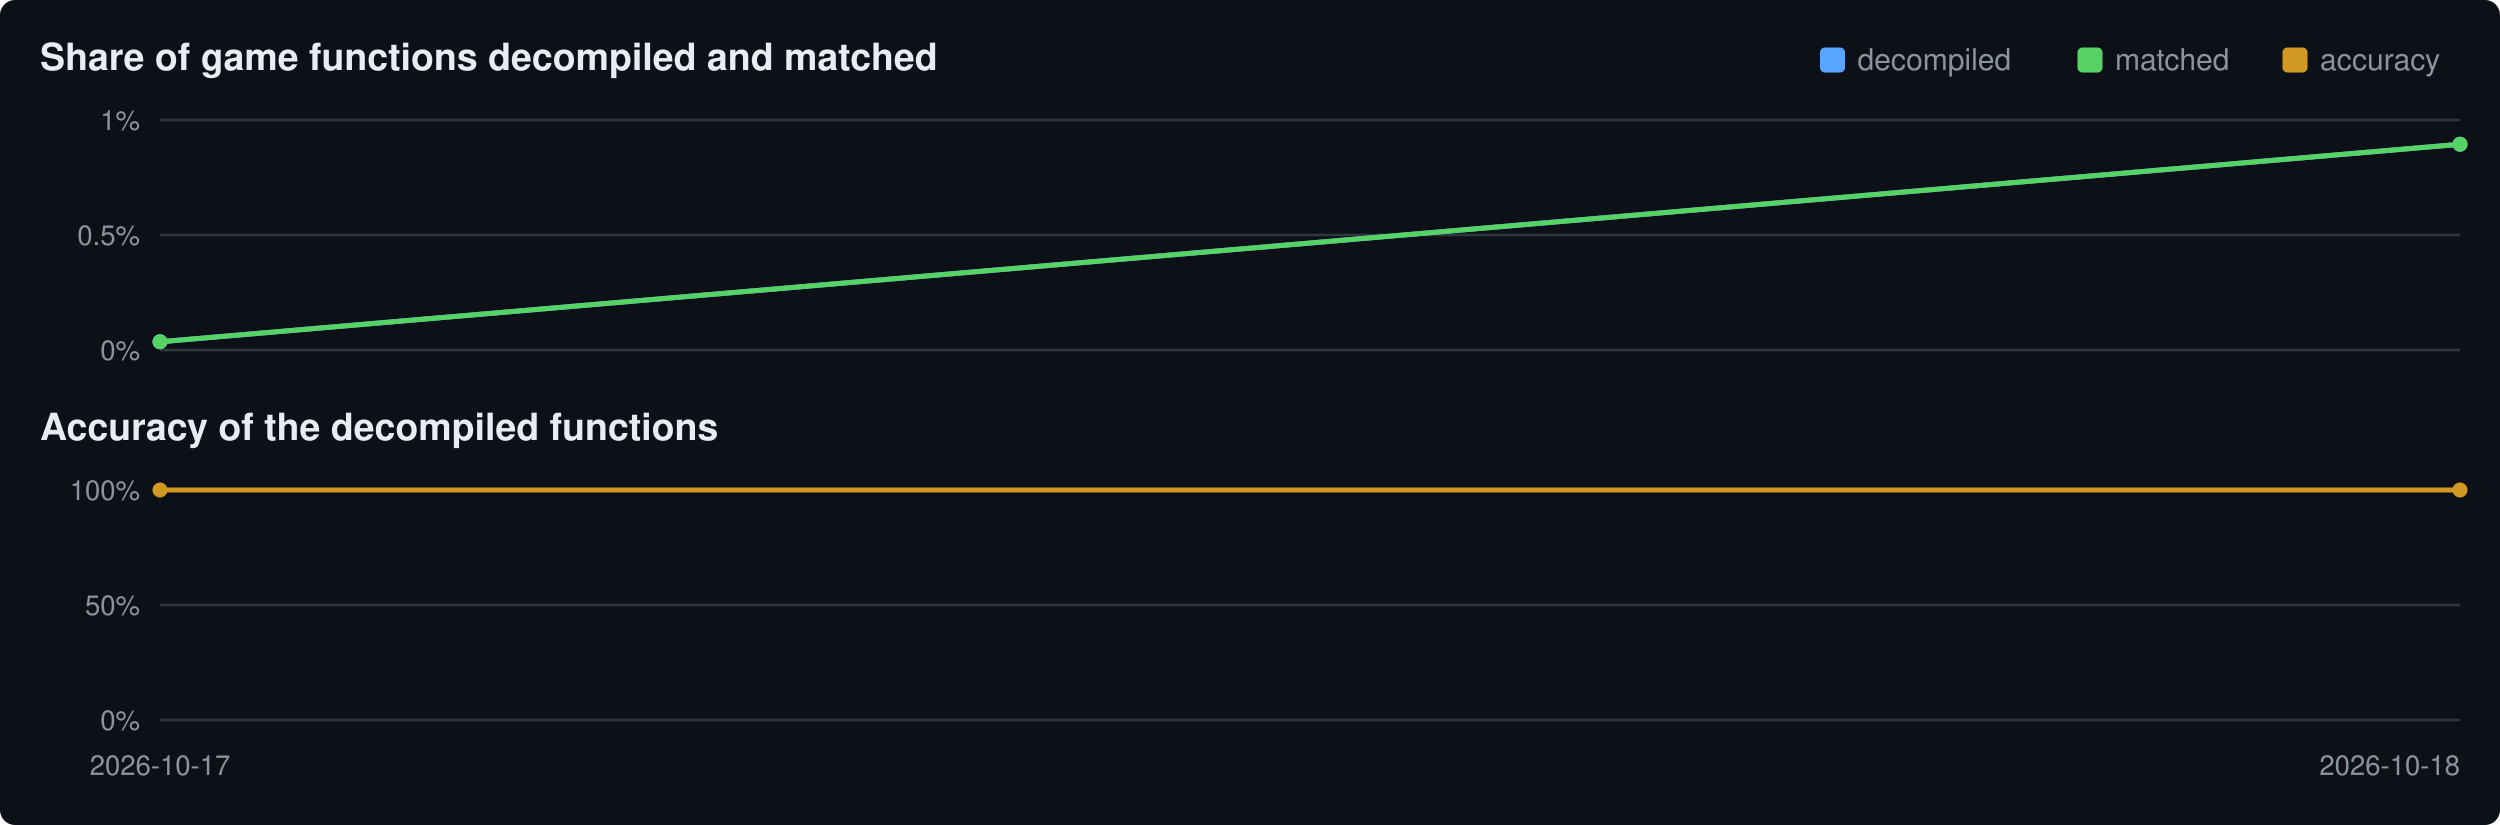
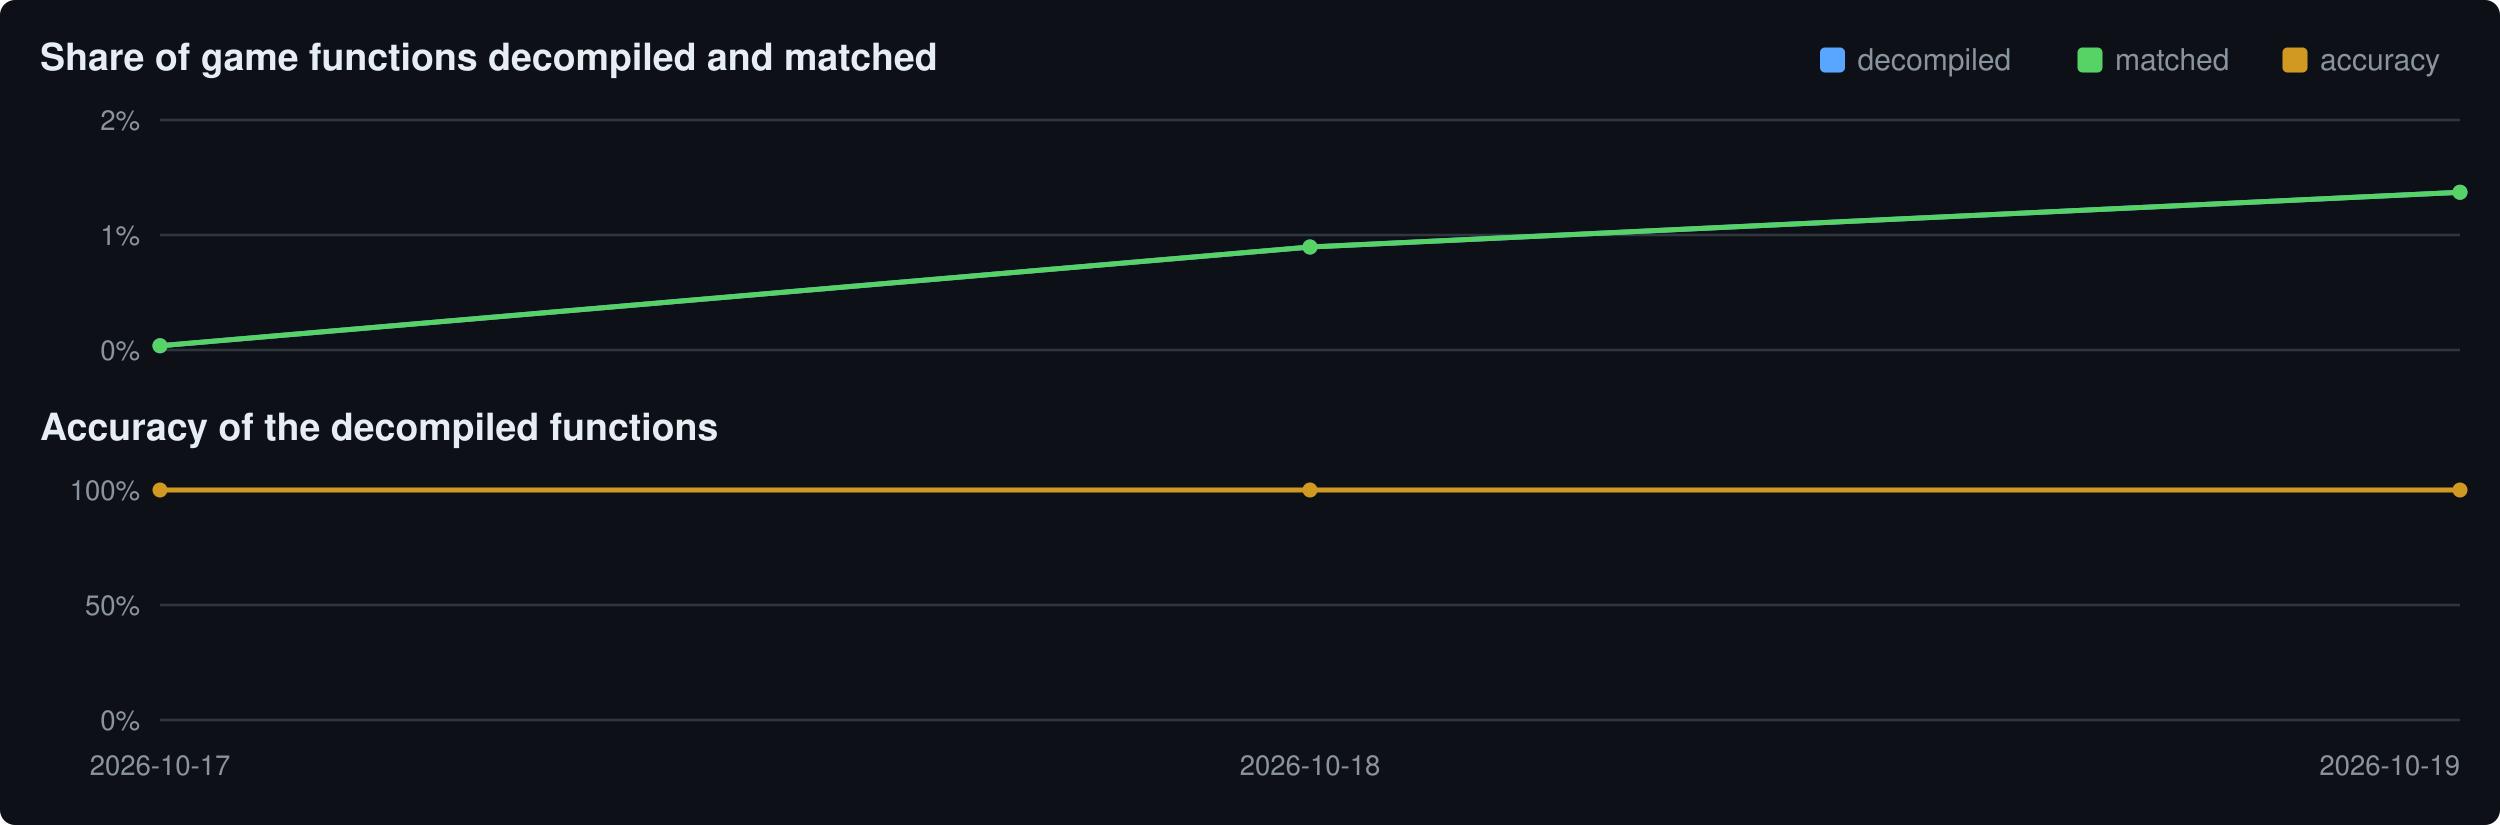
<svg xmlns="http://www.w3.org/2000/svg" viewBox="0 0 1000 330" width="1000" height="330">
  <rect width="1000" height="330" rx="6" fill="#0d1117" />
  <text x="16" y="28" font-family="Segoe UI,Helvetica,Arial,sans-serif" font-size="15" font-weight="600" fill="#e6edf3">Share of game functions decompiled and matched</text>
  <text x="16" y="176" font-family="Segoe UI,Helvetica,Arial,sans-serif" font-size="15" font-weight="600" fill="#e6edf3">Accuracy of the decompiled functions</text>
  <rect x="913" y="19" width="10" height="10" rx="2" fill="#d29922" />
  <text x="928" y="28" font-family="Segoe UI,Helvetica,Arial,sans-serif" font-size="12" fill="#8b949e">accuracy</text>
  <rect x="831" y="19" width="10" height="10" rx="2" fill="#56d364" />
  <text x="846" y="28" font-family="Segoe UI,Helvetica,Arial,sans-serif" font-size="12" fill="#8b949e">matched</text>
  <rect x="728" y="19" width="10" height="10" rx="2" fill="#58a6ff" />
  <text x="743" y="28" font-family="Segoe UI,Helvetica,Arial,sans-serif" font-size="12" fill="#8b949e">decompiled</text>
  <line x1="64" y1="140.0" x2="984" y2="140.0" stroke="#30363d" stroke-width="1" />
  <text x="56" y="144.0" text-anchor="end" font-family="Segoe UI,Helvetica,Arial,sans-serif" font-size="11" fill="#8b949e">0%</text>
  <line x1="64" y1="94.0" x2="984" y2="94.0" stroke="#30363d" stroke-width="1" />
-   <text x="56" y="98.0" text-anchor="end" font-family="Segoe UI,Helvetica,Arial,sans-serif" font-size="11" fill="#8b949e">0.5%</text>
+   <text x="56" y="98.0" text-anchor="end" font-family="Segoe UI,Helvetica,Arial,sans-serif" font-size="11" fill="#8b949e">1%</text>
  <line x1="64" y1="48.0" x2="984" y2="48.0" stroke="#30363d" stroke-width="1" />
-   <text x="56" y="52.0" text-anchor="end" font-family="Segoe UI,Helvetica,Arial,sans-serif" font-size="11" fill="#8b949e">1%</text>
-   <polyline points="64.0,136.7 984.0,57.7" fill="none" stroke="#58a6ff" stroke-width="2" />
-   <circle cx="64.0" cy="136.7" r="3" fill="#58a6ff" />
-   <circle cx="984.0" cy="57.7" r="3" fill="#58a6ff" />
-   <polyline points="64.0,136.7 984.0,57.7" fill="none" stroke="#56d364" stroke-width="2" />
-   <circle cx="64.0" cy="136.7" r="3" fill="#56d364" />
-   <circle cx="984.0" cy="57.7" r="3" fill="#56d364" />
+   <text x="56" y="52.0" text-anchor="end" font-family="Segoe UI,Helvetica,Arial,sans-serif" font-size="11" fill="#8b949e">2%</text>
+   <polyline points="64.0,138.3 524.0,98.8 984.0,76.9" fill="none" stroke="#58a6ff" stroke-width="2" />
+   <circle cx="64.0" cy="138.3" r="3" fill="#58a6ff" />
+   <circle cx="524.0" cy="98.8" r="3" fill="#58a6ff" />
+   <circle cx="984.0" cy="76.9" r="3" fill="#58a6ff" />
+   <polyline points="64.0,138.3 524.0,98.8 984.0,76.9" fill="none" stroke="#56d364" stroke-width="2" />
+   <circle cx="64.0" cy="138.3" r="3" fill="#56d364" />
+   <circle cx="524.0" cy="98.8" r="3" fill="#56d364" />
+   <circle cx="984.0" cy="76.9" r="3" fill="#56d364" />
  <line x1="64" y1="288.0" x2="984" y2="288.0" stroke="#30363d" stroke-width="1" />
  <text x="56" y="292.0" text-anchor="end" font-family="Segoe UI,Helvetica,Arial,sans-serif" font-size="11" fill="#8b949e">0%</text>
  <line x1="64" y1="242.0" x2="984" y2="242.0" stroke="#30363d" stroke-width="1" />
  <text x="56" y="246.0" text-anchor="end" font-family="Segoe UI,Helvetica,Arial,sans-serif" font-size="11" fill="#8b949e">50%</text>
  <line x1="64" y1="196.0" x2="984" y2="196.0" stroke="#30363d" stroke-width="1" />
  <text x="56" y="200.0" text-anchor="end" font-family="Segoe UI,Helvetica,Arial,sans-serif" font-size="11" fill="#8b949e">100%</text>
-   <polyline points="64.0,196.0 984.0,196.0" fill="none" stroke="#d29922" stroke-width="2" />
+   <polyline points="64.0,196.0 524.0,196.0 984.0,196.0" fill="none" stroke="#d29922" stroke-width="2" />
  <circle cx="64.0" cy="196.0" r="3" fill="#d29922" />
+   <circle cx="524.0" cy="196.0" r="3" fill="#d29922" />
  <circle cx="984.0" cy="196.0" r="3" fill="#d29922" />
  <text x="64.0" y="310" text-anchor="middle" font-family="Segoe UI,Helvetica,Arial,sans-serif" font-size="11" fill="#8b949e">2026-10-17</text>
-   <text x="984.0" y="310" text-anchor="end" font-family="Segoe UI,Helvetica,Arial,sans-serif" font-size="11" fill="#8b949e">2026-10-18</text>
+   <text x="524.0" y="310" text-anchor="middle" font-family="Segoe UI,Helvetica,Arial,sans-serif" font-size="11" fill="#8b949e">2026-10-18</text>
+   <text x="984.0" y="310" text-anchor="end" font-family="Segoe UI,Helvetica,Arial,sans-serif" font-size="11" fill="#8b949e">2026-10-19</text>
</svg>
